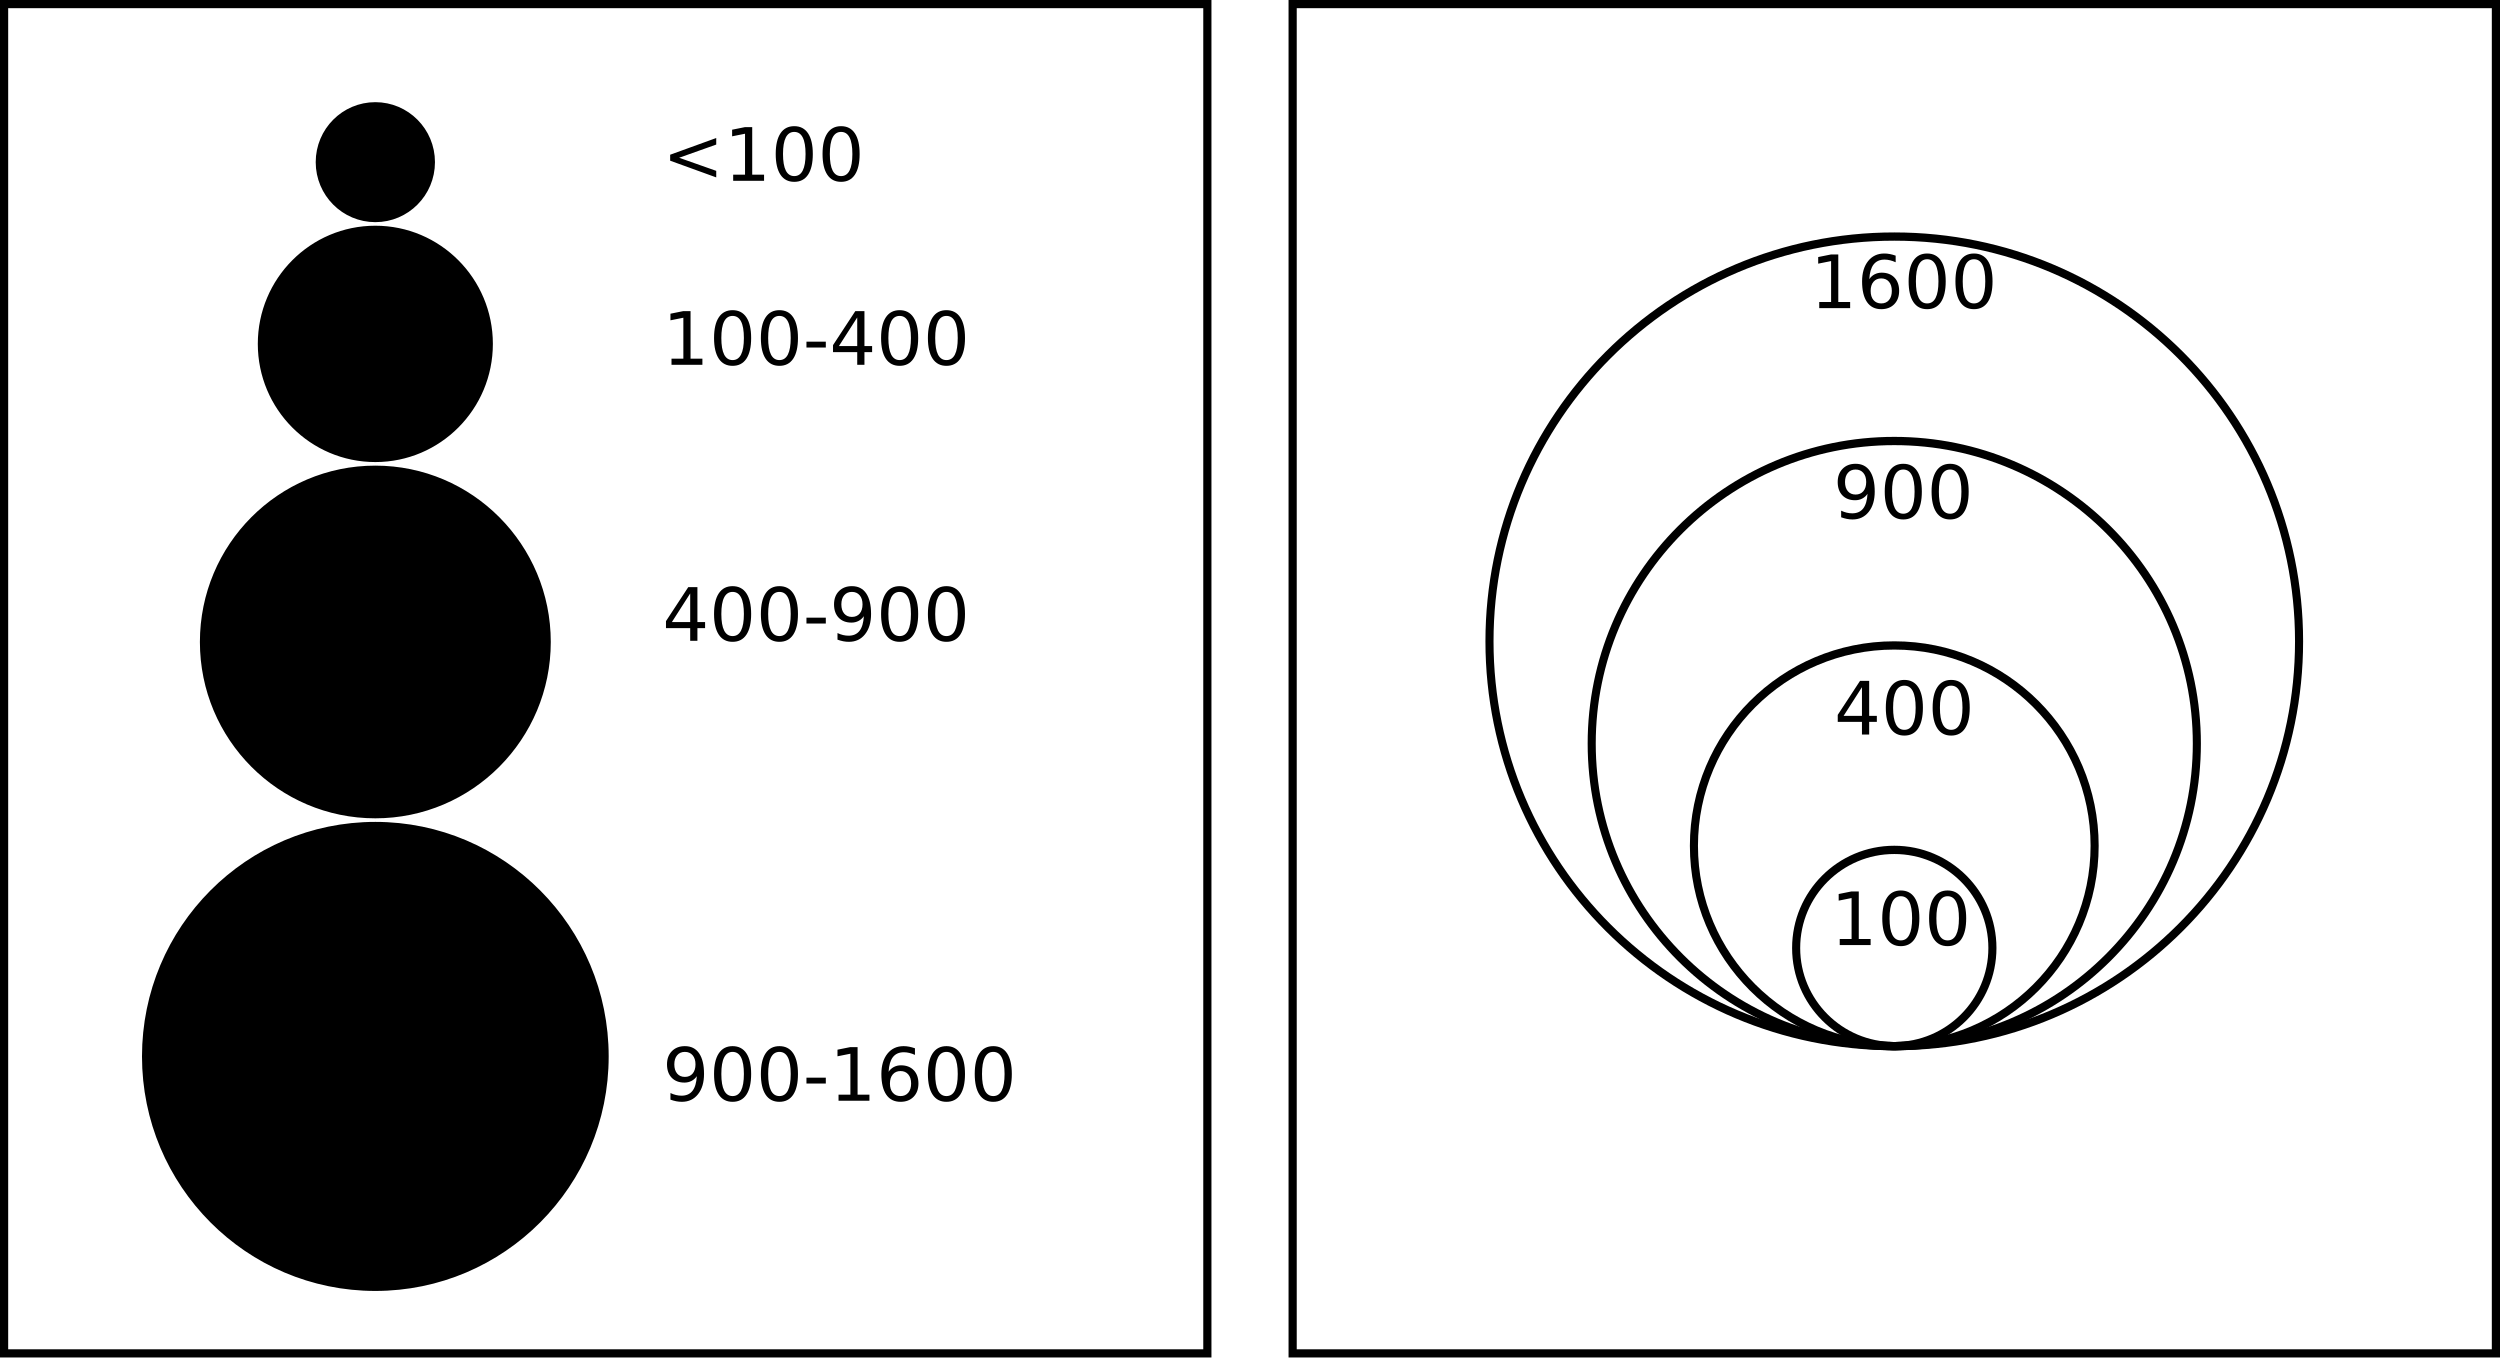
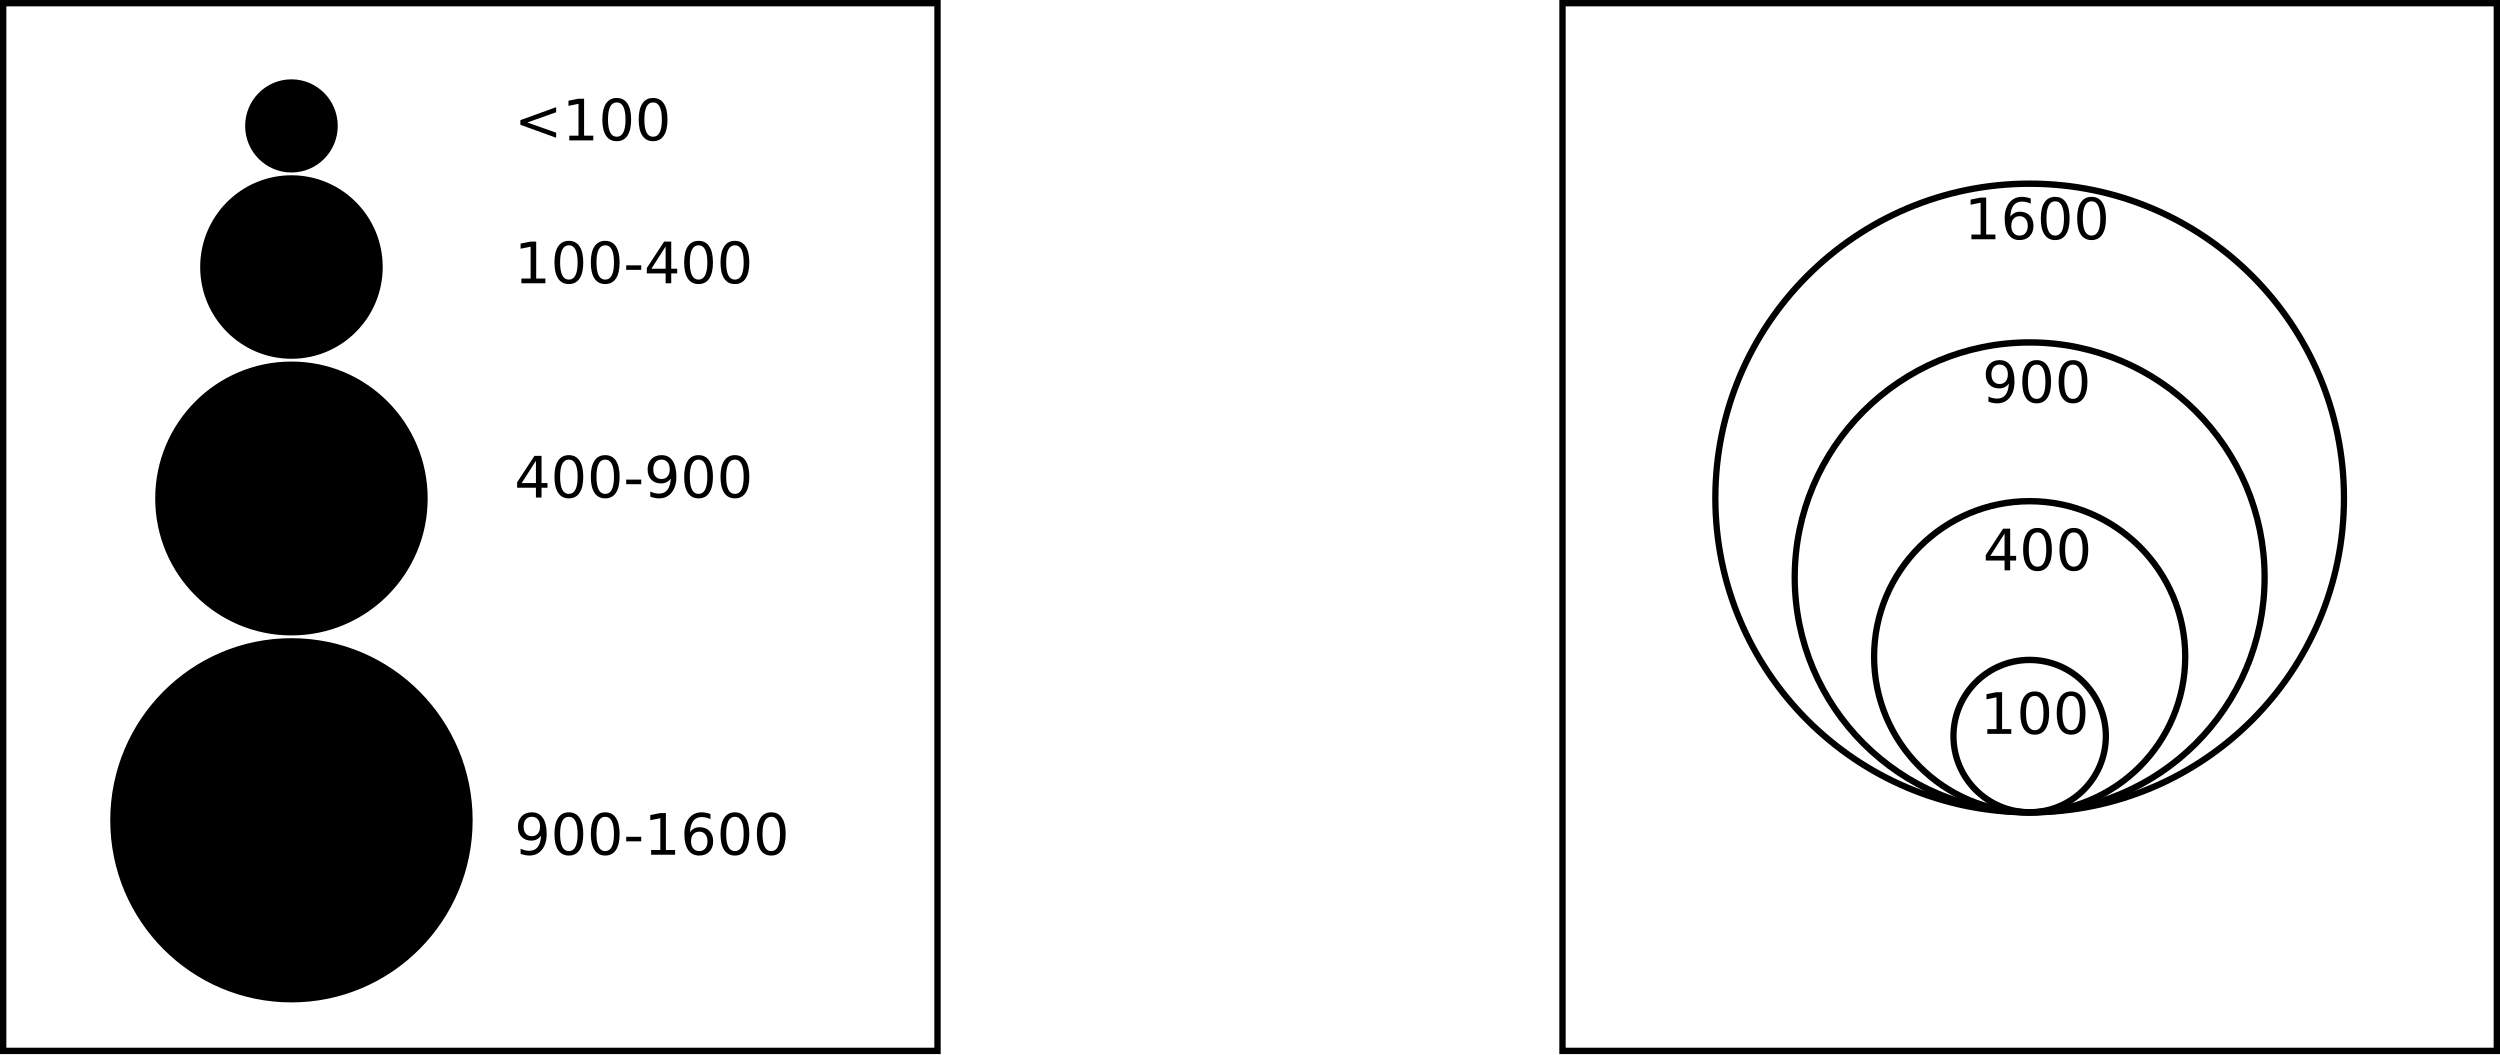
- <svg xmlns="http://www.w3.org/2000/svg" width="1222.857" height="664" id="svg2" version="1.0">
+ <svg xmlns="http://www.w3.org/2000/svg" width="1574.857" height="664" id="svg2" version="1.0">
  <defs id="defs4">
    </defs>
  <g id="layer1" transform="translate(572.2857,-788.0764)">
-     <g id="g3249" transform="translate(-245.4286,542.2857)">
-       <path transform="matrix(0.7466667,0,0,0.7636364,338.3809,390.2466)" d="M 414.286,418.076 A 64.286,62.857 0 1 1 285.714,418.076 A 64.286,62.857 0 1 1 414.286,418.076 z" id="path2383" style="opacity:1;fill:none;fill-opacity:1;fill-rule:evenodd;stroke:#000000;stroke-width:5.297;stroke-linecap:butt;stroke-miterlimit:4;stroke-dasharray:none;stroke-dashoffset:0;stroke-opacity:1" />
-       <path transform="matrix(3.08,0,0,3.15,-478.2857,-757.4359)" d="M 414.286,418.076 A 64.286,62.857 0 1 1 285.714,418.076 A 64.286,62.857 0 1 1 414.286,418.076 z" id="path3155" style="opacity:1;fill:none;fill-opacity:1;fill-rule:evenodd;stroke:#000000;stroke-width:1.284;stroke-linecap:butt;stroke-miterlimit:4;stroke-dasharray:none;stroke-dashoffset:0;stroke-opacity:1" />
-       <path transform="matrix(2.302222,0,0,2.354545,-206.0635,-374.8751)" d="M 414.286,418.076 A 64.286,62.857 0 1 1 285.714,418.076 A 64.286,62.857 0 1 1 414.286,418.076 z" id="path3157" style="opacity:1;fill:none;fill-opacity:1;fill-rule:evenodd;stroke:#000000;stroke-width:1.718;stroke-linecap:butt;stroke-miterlimit:4;stroke-dasharray:none;stroke-dashoffset:0;stroke-opacity:1" />
-       <path transform="matrix(1.524444,0,0,1.559091,66.15872,7.685789)" d="M 414.286,418.076 A 64.286,62.857 0 1 1 285.714,418.076 A 64.286,62.857 0 1 1 414.286,418.076 z" id="path3159" style="opacity:1;fill:none;fill-opacity:1;fill-rule:evenodd;stroke:#000000;stroke-width:2.595;stroke-linecap:butt;stroke-miterlimit:4;stroke-dasharray:none;stroke-dashoffset:0;stroke-opacity:1" />
-       <text id="text3161" y="708.076" x="568.566" style="font-size:14px;font-style:normal;font-weight:normal;fill:#000000;fill-opacity:1;stroke:none;stroke-width:1px;stroke-linecap:butt;stroke-linejoin:miter;stroke-opacity:1;font-family:Bitstream Vera Sans" xml:space="preserve">
+     <g id="g3249" transform="translate(106.5714,542.2857)">
+       <path transform="matrix(0.7466667,0,0,0.7636364,338.3809,390.2466)" d="m 414.286,418.076 c 0,34.715 -28.782,62.857 -64.286,62.857 -35.504,0 -64.286,-28.142 -64.286,-62.857 0,-34.715 28.782,-62.857 64.286,-62.857 35.504,0 64.286,28.142 64.286,62.857 z" id="path2383" style="fill:none;stroke:#000000;stroke-width:5.297;stroke-linecap:butt;stroke-miterlimit:4;stroke-opacity:1;stroke-dasharray:none;stroke-dashoffset:0" />
+       <path transform="matrix(3.08,0,0,3.15,-478.2857,-757.4359)" d="m 414.286,418.076 c 0,34.715 -28.782,62.857 -64.286,62.857 -35.504,0 -64.286,-28.142 -64.286,-62.857 0,-34.715 28.782,-62.857 64.286,-62.857 35.504,0 64.286,28.142 64.286,62.857 z" id="path3155" style="fill:none;stroke:#000000;stroke-width:1.284;stroke-linecap:butt;stroke-miterlimit:4;stroke-opacity:1;stroke-dasharray:none;stroke-dashoffset:0" />
+       <path transform="matrix(2.302222,0,0,2.354545,-206.0635,-374.8751)" d="m 414.286,418.076 c 0,34.715 -28.782,62.857 -64.286,62.857 -35.504,0 -64.286,-28.142 -64.286,-62.857 0,-34.715 28.782,-62.857 64.286,-62.857 35.504,0 64.286,28.142 64.286,62.857 z" id="path3157" style="fill:none;stroke:#000000;stroke-width:1.718;stroke-linecap:butt;stroke-miterlimit:4;stroke-opacity:1;stroke-dasharray:none;stroke-dashoffset:0" />
+       <path transform="matrix(1.524444,0,0,1.559091,66.15872,7.685789)" d="m 414.286,418.076 c 0,34.715 -28.782,62.857 -64.286,62.857 -35.504,0 -64.286,-28.142 -64.286,-62.857 0,-34.715 28.782,-62.857 64.286,-62.857 35.504,0 64.286,28.142 64.286,62.857 z" id="path3159" style="fill:none;stroke:#000000;stroke-width:2.595;stroke-linecap:butt;stroke-miterlimit:4;stroke-opacity:1;stroke-dasharray:none;stroke-dashoffset:0" />
+       <text id="text3161" y="708.076" x="568.566" style="font-size:14px;font-style:normal;font-weight:normal;fill:#000000;fill-opacity:1;stroke:none;font-family:Bitstream Vera Sans" xml:space="preserve">
        <tspan style="font-size:36px" y="708.076" x="568.566" id="tspan3163">100</tspan>
      </text>
-       <text id="text3167" y="605.08" x="570.297" style="font-size:14px;font-style:normal;font-weight:normal;fill:#000000;fill-opacity:1;stroke:none;stroke-width:1px;stroke-linecap:butt;stroke-linejoin:miter;stroke-opacity:1;font-family:Bitstream Vera Sans" xml:space="preserve">
+       <text id="text3167" y="605.08" x="570.297" style="font-size:14px;font-style:normal;font-weight:normal;fill:#000000;fill-opacity:1;stroke:none;font-family:Bitstream Vera Sans" xml:space="preserve">
        <tspan style="font-size:36px" y="605.08" x="570.297" id="tspan3169">400</tspan>
      </text>
-       <text id="text3171" y="499.366" x="569.779" style="font-size:14px;font-style:normal;font-weight:normal;fill:#000000;fill-opacity:1;stroke:none;stroke-width:1px;stroke-linecap:butt;stroke-linejoin:miter;stroke-opacity:1;font-family:Bitstream Vera Sans" xml:space="preserve">
+       <text id="text3171" y="499.366" x="569.779" style="font-size:14px;font-style:normal;font-weight:normal;fill:#000000;fill-opacity:1;stroke:none;font-family:Bitstream Vera Sans" xml:space="preserve">
        <tspan style="font-size:36px" y="499.366" x="569.779" id="tspan3173">900</tspan>
      </text>
-       <text id="text3175" y="396.509" x="558.546" style="font-size:14px;font-style:normal;font-weight:normal;fill:#000000;fill-opacity:1;stroke:none;stroke-width:1px;stroke-linecap:butt;stroke-linejoin:miter;stroke-opacity:1;font-family:Bitstream Vera Sans" xml:space="preserve">
+       <text id="text3175" y="396.509" x="558.546" style="font-size:14px;font-style:normal;font-weight:normal;fill:#000000;fill-opacity:1;stroke:none;font-family:Bitstream Vera Sans" xml:space="preserve">
        <tspan style="font-size:36px" y="396.509" x="558.546" id="tspan3177">1600</tspan>
      </text>
    </g>
-     <rect style="fill:none;fill-opacity:1;fill-rule:evenodd;stroke:#000000;stroke-width:4;stroke-linecap:butt;stroke-miterlimit:4;stroke-dasharray:none;stroke-dashoffset:0;stroke-opacity:1" id="rect3263" width="588.571" height="660" x="60" y="790.076" />
+     <rect style="fill:none;stroke:#000000;stroke-width:4;stroke-linecap:butt;stroke-miterlimit:4;stroke-opacity:1;stroke-dasharray:none;stroke-dashoffset:0" id="rect3263" width="588.571" height="660" x="412" y="790.076" />
    <g id="g3417" transform="translate(182.8571,200)">
-       <path transform="matrix(0.422981,0,0,0.4346125,-719.5921,485.6938)" d="M 414.286,418.076 A 64.286,62.857 0 1 1 285.714,418.076 A 64.286,62.857 0 1 1 414.286,418.076 z" id="path3179" style="opacity:1;fill:#000000;fill-opacity:1;fill-rule:evenodd;stroke:#000000;stroke-width:9.329;stroke-linecap:butt;stroke-miterlimit:4;stroke-dasharray:none;stroke-dashoffset:0;stroke-opacity:1" />
-       <path transform="matrix(1.744797,0,0,1.792777,-1182.228,355.2985)" d="M 414.286,418.076 A 64.286,62.857 0 1 1 285.714,418.076 A 64.286,62.857 0 1 1 414.286,418.076 z" id="path3181" style="opacity:1;fill:#000000;fill-opacity:1;fill-rule:evenodd;stroke:#000000;stroke-width:2.262;stroke-linecap:butt;stroke-miterlimit:4;stroke-dasharray:none;stroke-dashoffset:0;stroke-opacity:1" />
-       <path transform="matrix(1.304191,0,0,1.340055,-1028.016,341.8501)" d="M 414.286,418.076 A 64.286,62.857 0 1 1 285.714,418.076 A 64.286,62.857 0 1 1 414.286,418.076 z" id="path3183" style="opacity:1;fill:#000000;fill-opacity:1;fill-rule:evenodd;stroke:#000000;stroke-width:3.026;stroke-linecap:butt;stroke-miterlimit:4;stroke-dasharray:none;stroke-dashoffset:0;stroke-opacity:1" />
-       <path transform="matrix(0.8635862,0,0,0.8873338,-873.8039,385.3152)" d="M 414.286,418.076 A 64.286,62.857 0 1 1 285.714,418.076 A 64.286,62.857 0 1 1 414.286,418.076 z" id="path3185" style="opacity:1;fill:#000000;fill-opacity:1;fill-rule:evenodd;stroke:#000000;stroke-width:4.569;stroke-linecap:butt;stroke-miterlimit:4;stroke-dasharray:none;stroke-dashoffset:0;stroke-opacity:1" />
-       <text id="text3203" y="676.509" x="-431.148" style="font-size:14px;font-style:normal;font-weight:normal;fill:#000000;fill-opacity:1;stroke:none;stroke-width:1px;stroke-linecap:butt;stroke-linejoin:miter;stroke-opacity:1;font-family:Bitstream Vera Sans" xml:space="preserve">
+       <path transform="matrix(0.422981,0,0,0.4346125,-719.5921,485.6938)" d="m 414.286,418.076 c 0,34.715 -28.782,62.857 -64.286,62.857 -35.504,0 -64.286,-28.142 -64.286,-62.857 0,-34.715 28.782,-62.857 64.286,-62.857 35.504,0 64.286,28.142 64.286,62.857 z" id="path3179" style="fill:#000000;fill-opacity:1;fill-rule:evenodd;stroke:#000000;stroke-width:9.329;stroke-linecap:butt;stroke-miterlimit:4;stroke-opacity:1;stroke-dasharray:none;stroke-dashoffset:0" />
+       <path transform="matrix(1.744797,0,0,1.792777,-1182.228,355.2985)" d="m 414.286,418.076 c 0,34.715 -28.782,62.857 -64.286,62.857 -35.504,0 -64.286,-28.142 -64.286,-62.857 0,-34.715 28.782,-62.857 64.286,-62.857 35.504,0 64.286,28.142 64.286,62.857 z" id="path3181" style="fill:#000000;fill-opacity:1;fill-rule:evenodd;stroke:#000000;stroke-width:2.262;stroke-linecap:butt;stroke-miterlimit:4;stroke-opacity:1;stroke-dasharray:none;stroke-dashoffset:0" />
+       <path transform="matrix(1.304191,0,0,1.340055,-1028.016,341.8501)" d="m 414.286,418.076 c 0,34.715 -28.782,62.857 -64.286,62.857 -35.504,0 -64.286,-28.142 -64.286,-62.857 0,-34.715 28.782,-62.857 64.286,-62.857 35.504,0 64.286,28.142 64.286,62.857 z" id="path3183" style="fill:#000000;fill-opacity:1;fill-rule:evenodd;stroke:#000000;stroke-width:3.026;stroke-linecap:butt;stroke-miterlimit:4;stroke-opacity:1;stroke-dasharray:none;stroke-dashoffset:0" />
+       <path transform="matrix(0.8635862,0,0,0.8873338,-873.8039,385.3152)" d="m 414.286,418.076 c 0,34.715 -28.782,62.857 -64.286,62.857 -35.504,0 -64.286,-28.142 -64.286,-62.857 0,-34.715 28.782,-62.857 64.286,-62.857 35.504,0 64.286,28.142 64.286,62.857 z" id="path3185" style="fill:#000000;fill-opacity:1;fill-rule:evenodd;stroke:#000000;stroke-width:4.569;stroke-linecap:butt;stroke-miterlimit:4;stroke-opacity:1;stroke-dasharray:none;stroke-dashoffset:0" />
+       <text id="text3203" y="676.509" x="-431.148" style="font-size:14px;font-style:normal;font-weight:normal;fill:#000000;fill-opacity:1;stroke:none;font-family:Bitstream Vera Sans" xml:space="preserve">
        <tspan id="tspan3207" style="font-size:36px" y="676.509" x="-431.148">&lt;100</tspan>
        <tspan id="tspan3209" style="font-size:36px" y="721.509" x="-431.148" />
        <tspan id="tspan3221" style="font-size:36px" y="766.509" x="-431.148">100-400</tspan>
        <tspan id="tspan3223" style="font-size:36px" y="811.509" x="-431.148" />
        <tspan id="tspan3225" style="font-size:36px" y="856.509" x="-431.148" />
        <tspan id="tspan3237" style="font-size:36px" y="901.509" x="-431.148">400-900</tspan>
        <tspan id="tspan3339" style="font-size:36px" y="946.509" x="-431.148" />
        <tspan id="tspan3239" style="font-size:36px" y="991.509" x="-431.148" />
        <tspan id="tspan3241" style="font-size:36px" y="1036.508" x="-431.148" />
        <tspan id="tspan3243" style="font-size:36px" y="1081.508" x="-431.148" />
        <tspan id="tspan3245" style="font-size:36px" y="1126.508" x="-431.148">900-1600</tspan>
      </text>
-       <rect y="590.076" x="-753.143" height="660" width="588.571" id="rect3415" style="fill:none;fill-opacity:1;fill-rule:evenodd;stroke:#000000;stroke-width:4;stroke-linecap:butt;stroke-miterlimit:4;stroke-dasharray:none;stroke-dashoffset:0;stroke-opacity:1" />
+       <rect y="590.076" x="-753.143" height="660" width="588.571" id="rect3415" style="fill:none;stroke:#000000;stroke-width:4;stroke-linecap:butt;stroke-miterlimit:4;stroke-opacity:1;stroke-dasharray:none;stroke-dashoffset:0" />
    </g>
  </g>
</svg>
